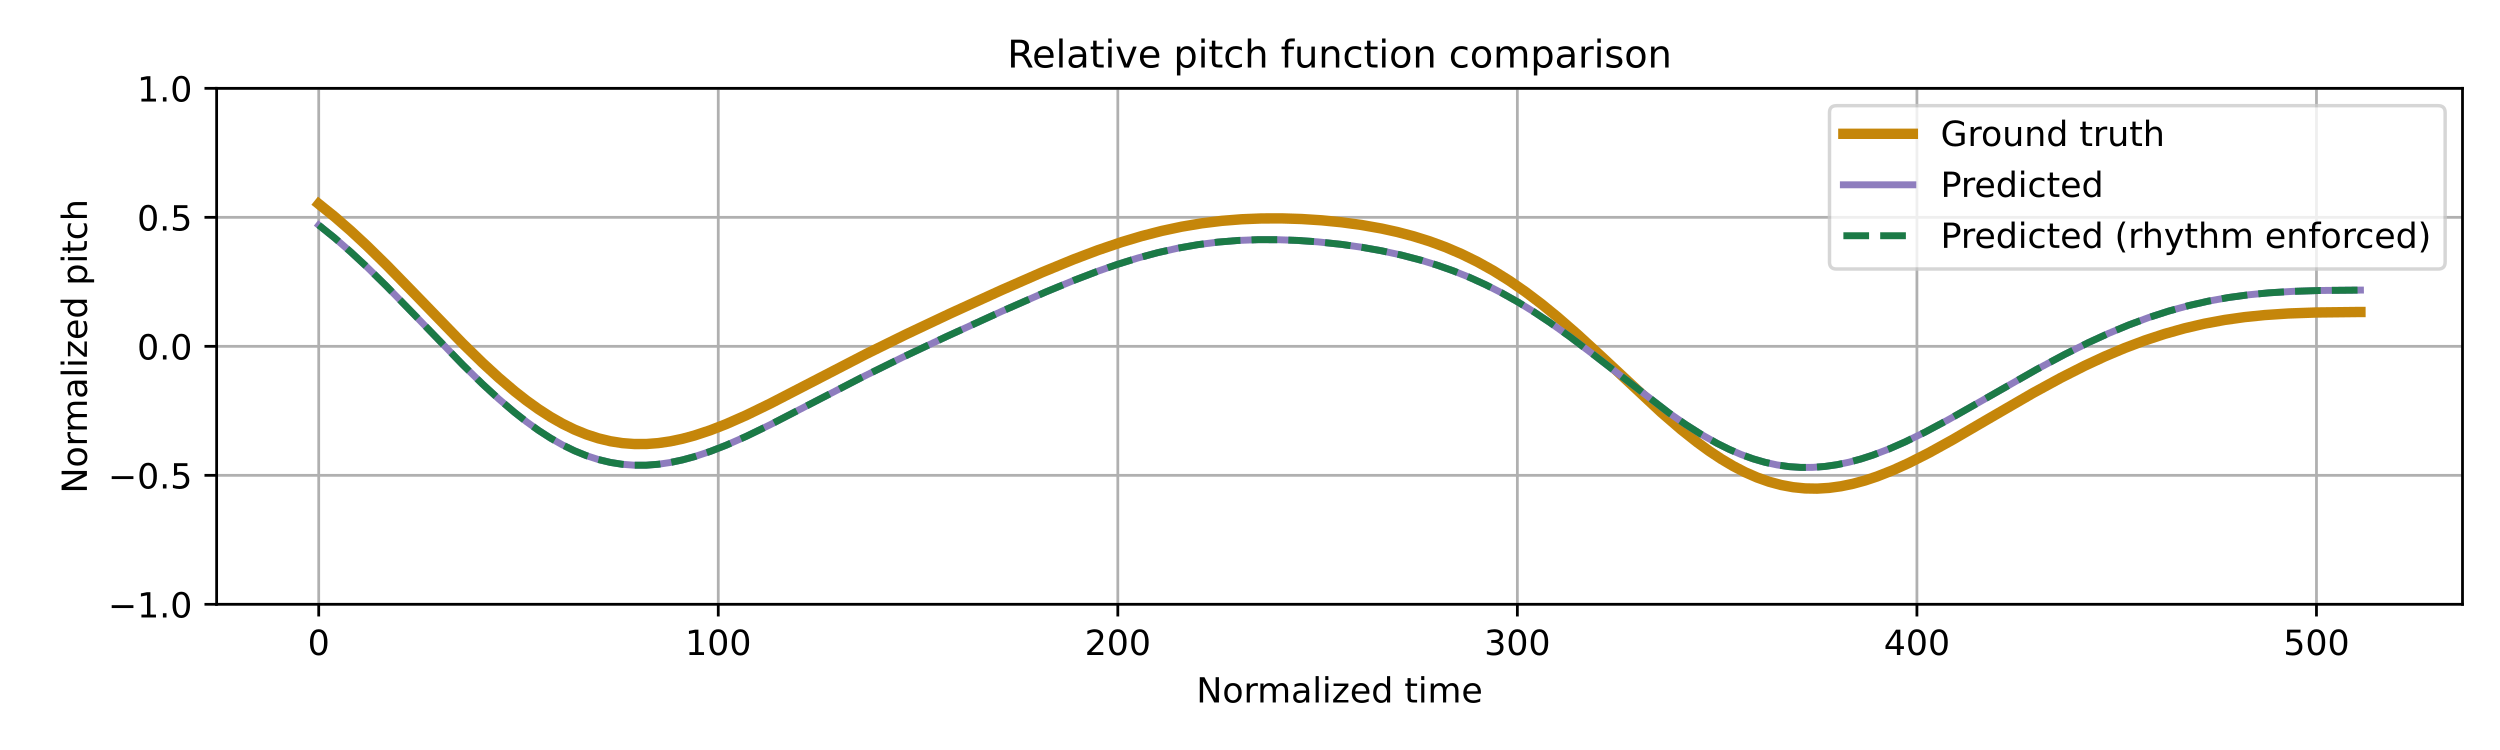
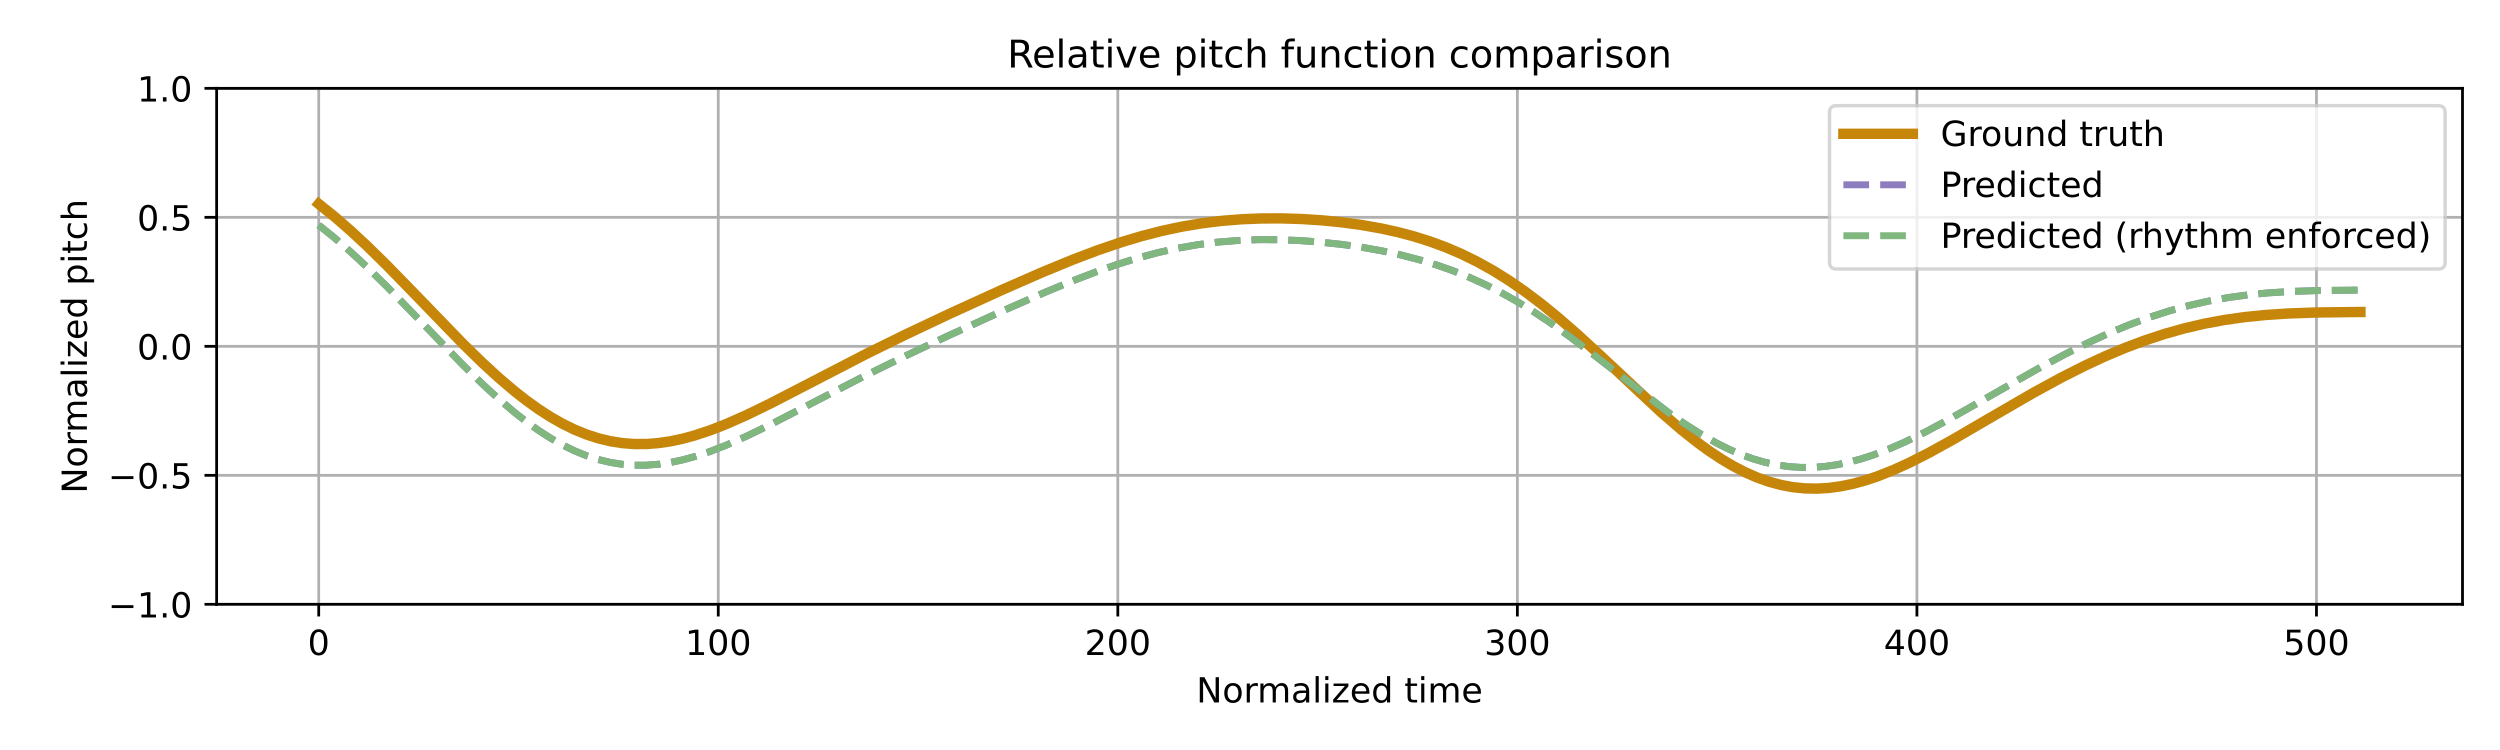
<svg xmlns="http://www.w3.org/2000/svg" xmlns:xlink="http://www.w3.org/1999/xlink" width="720pt" height="216pt" viewBox="0 0 720 216" version="1.1">
  <defs>
    <style type="text/css">*{stroke-linejoin: round; stroke-linecap: butt}</style>
  </defs>
  <g id="figure_1">
    <g id="patch_1">
      <path d="M 0 216  L 720 216  L 720 0  L 0 0  z " style="fill: #ffffff" />
    </g>
    <g id="axes_1">
      <g id="patch_2">
        <path d="M 62.39 174.04  L 709.2 174.04  L 709.2 25.44  L 62.39 25.44  z " style="fill: #ffffff" />
      </g>
      <g id="matplotlib.axis_1">
        <g id="xtick_1">
          <g id="line2d_1">
-             <path d="M 91.79 174.04  L 91.79 25.44  " clip-path="url(#p88a3a2e170)" style="fill: none; stroke: #b0b0b0; stroke-width: 0.8; stroke-linecap: square" />
+             <path d="M 91.79 174.04  L 91.79 25.44  " clip-path="url(#pcddeff5237)" style="fill: none; stroke: #b0b0b0; stroke-width: 0.8; stroke-linecap: square" />
          </g>
          <g id="line2d_2">
            <defs>
-               <path id="mb62a7b957a" d="M 0 0  L 0 3.5  " style="stroke: #000000; stroke-width: 0.8" />
-             </defs>
-             <g>
-               <use xlink:href="#mb62a7b957a" x="91.79" y="174.04" style="stroke: #000000; stroke-width: 0.8" />
+               <path id="mb5b2e3bec2" d="M 0 0  L 0 3.5  " style="stroke: #000000; stroke-width: 0.8" />
+             </defs>
+             <g>
+               <use xlink:href="#mb5b2e3bec2" x="91.79" y="174.04" style="stroke: #000000; stroke-width: 0.8" />
            </g>
          </g>
          <g id="text_1">
            <g transform="translate(88.60921 188.6384) scale(0.1 -0.1)">
              <defs>
                <path id="DejaVuSans-30" d="M 2034 4250  Q 1547 4250 1301 3770  Q 1056 3291 1056 2328  Q 1056 1369 1301 889  Q 1547 409 2034 409  Q 2525 409 2770 889  Q 3016 1369 3016 2328  Q 3016 3291 2770 3770  Q 2525 4250 2034 4250  z M 2034 4750  Q 2819 4750 3233 4129  Q 3647 3509 3647 2328  Q 3647 1150 3233 529  Q 2819 -91 2034 -91  Q 1250 -91 836 529  Q 422 1150 422 2328  Q 422 3509 836 4129  Q 1250 4750 2034 4750  z " transform="scale(0.015625)" />
              </defs>
              <use xlink:href="#DejaVuSans-30" />
            </g>
          </g>
        </g>
        <g id="xtick_2">
          <g id="line2d_3">
-             <path d="M 206.861 174.04  L 206.861 25.44  " clip-path="url(#p88a3a2e170)" style="fill: none; stroke: #b0b0b0; stroke-width: 0.8; stroke-linecap: square" />
+             <path d="M 206.861 174.04  L 206.861 25.44  " clip-path="url(#pcddeff5237)" style="fill: none; stroke: #b0b0b0; stroke-width: 0.8; stroke-linecap: square" />
          </g>
          <g id="line2d_4">
            <g>
-               <use xlink:href="#mb62a7b957a" x="206.861" y="174.04" style="stroke: #000000; stroke-width: 0.8" />
+               <use xlink:href="#mb5b2e3bec2" x="206.861" y="174.04" style="stroke: #000000; stroke-width: 0.8" />
            </g>
          </g>
          <g id="text_2">
            <g transform="translate(197.317 188.6384) scale(0.1 -0.1)">
              <defs>
                <path id="DejaVuSans-31" d="M 794 531  L 1825 531  L 1825 4091  L 703 3866  L 703 4441  L 1819 4666  L 2450 4666  L 2450 531  L 3481 531  L 3481 0  L 794 0  L 794 531  z " transform="scale(0.015625)" />
              </defs>
              <use xlink:href="#DejaVuSans-31" />
              <use xlink:href="#DejaVuSans-30" transform="translate(63.62305 0)" />
              <use xlink:href="#DejaVuSans-30" transform="translate(127.2461 0)" />
            </g>
          </g>
        </g>
        <g id="xtick_3">
          <g id="line2d_5">
-             <path d="M 321.931 174.04  L 321.931 25.44  " clip-path="url(#p88a3a2e170)" style="fill: none; stroke: #b0b0b0; stroke-width: 0.8; stroke-linecap: square" />
+             <path d="M 321.931 174.04  L 321.931 25.44  " clip-path="url(#pcddeff5237)" style="fill: none; stroke: #b0b0b0; stroke-width: 0.8; stroke-linecap: square" />
          </g>
          <g id="line2d_6">
            <g>
-               <use xlink:href="#mb62a7b957a" x="321.931" y="174.04" style="stroke: #000000; stroke-width: 0.8" />
+               <use xlink:href="#mb5b2e3bec2" x="321.931" y="174.04" style="stroke: #000000; stroke-width: 0.8" />
            </g>
          </g>
          <g id="text_3">
            <g transform="translate(312.3872 188.6384) scale(0.1 -0.1)">
              <defs>
                <path id="DejaVuSans-32" d="M 1228 531  L 3431 531  L 3431 0  L 469 0  L 469 531  Q 828 903 1448 1529  Q 2069 2156 2228 2338  Q 2531 2678 2651 2914  Q 2772 3150 2772 3378  Q 2772 3750 2511 3984  Q 2250 4219 1831 4219  Q 1534 4219 1204 4116  Q 875 4013 500 3803  L 500 4441  Q 881 4594 1212 4672  Q 1544 4750 1819 4750  Q 2544 4750 2975 4387  Q 3406 4025 3406 3419  Q 3406 3131 3298 2873  Q 3191 2616 2906 2266  Q 2828 2175 2409 1742  Q 1991 1309 1228 531  z " transform="scale(0.015625)" />
              </defs>
              <use xlink:href="#DejaVuSans-32" />
              <use xlink:href="#DejaVuSans-30" transform="translate(63.62305 0)" />
              <use xlink:href="#DejaVuSans-30" transform="translate(127.2461 0)" />
            </g>
          </g>
        </g>
        <g id="xtick_4">
          <g id="line2d_7">
-             <path d="M 437.001 174.04  L 437.001 25.44  " clip-path="url(#p88a3a2e170)" style="fill: none; stroke: #b0b0b0; stroke-width: 0.8; stroke-linecap: square" />
+             <path d="M 437.001 174.04  L 437.001 25.44  " clip-path="url(#pcddeff5237)" style="fill: none; stroke: #b0b0b0; stroke-width: 0.8; stroke-linecap: square" />
          </g>
          <g id="line2d_8">
            <g>
-               <use xlink:href="#mb62a7b957a" x="437.001" y="174.04" style="stroke: #000000; stroke-width: 0.8" />
+               <use xlink:href="#mb5b2e3bec2" x="437.001" y="174.04" style="stroke: #000000; stroke-width: 0.8" />
            </g>
          </g>
          <g id="text_4">
            <g transform="translate(427.4575 188.6384) scale(0.1 -0.1)">
              <defs>
                <path id="DejaVuSans-33" d="M 2597 2516  Q 3050 2419 3304 2112  Q 3559 1806 3559 1356  Q 3559 666 3084 287  Q 2609 -91 1734 -91  Q 1441 -91 1130 -33  Q 819 25 488 141  L 488 750  Q 750 597 1062 519  Q 1375 441 1716 441  Q 2309 441 2620 675  Q 2931 909 2931 1356  Q 2931 1769 2642 2001  Q 2353 2234 1838 2234  L 1294 2234  L 1294 2753  L 1863 2753  Q 2328 2753 2575 2939  Q 2822 3125 2822 3475  Q 2822 3834 2567 4026  Q 2313 4219 1838 4219  Q 1578 4219 1281 4162  Q 984 4106 628 3988  L 628 4550  Q 988 4650 1302 4700  Q 1616 4750 1894 4750  Q 2613 4750 3031 4423  Q 3450 4097 3450 3541  Q 3450 3153 3228 2886  Q 3006 2619 2597 2516  z " transform="scale(0.015625)" />
              </defs>
              <use xlink:href="#DejaVuSans-33" />
              <use xlink:href="#DejaVuSans-30" transform="translate(63.62305 0)" />
              <use xlink:href="#DejaVuSans-30" transform="translate(127.2461 0)" />
            </g>
          </g>
        </g>
        <g id="xtick_5">
          <g id="line2d_9">
-             <path d="M 552.072 174.04  L 552.072 25.44  " clip-path="url(#p88a3a2e170)" style="fill: none; stroke: #b0b0b0; stroke-width: 0.8; stroke-linecap: square" />
+             <path d="M 552.072 174.04  L 552.072 25.44  " clip-path="url(#pcddeff5237)" style="fill: none; stroke: #b0b0b0; stroke-width: 0.8; stroke-linecap: square" />
          </g>
          <g id="line2d_10">
            <g>
-               <use xlink:href="#mb62a7b957a" x="552.072" y="174.04" style="stroke: #000000; stroke-width: 0.8" />
+               <use xlink:href="#mb5b2e3bec2" x="552.072" y="174.04" style="stroke: #000000; stroke-width: 0.8" />
            </g>
          </g>
          <g id="text_5">
            <g transform="translate(542.5278 188.6384) scale(0.1 -0.1)">
              <defs>
                <path id="DejaVuSans-34" d="M 2419 4116  L 825 1625  L 2419 1625  L 2419 4116  z M 2253 4666  L 3047 4666  L 3047 1625  L 3713 1625  L 3713 1100  L 3047 1100  L 3047 0  L 2419 0  L 2419 1100  L 313 1100  L 313 1709  L 2253 4666  z " transform="scale(0.015625)" />
              </defs>
              <use xlink:href="#DejaVuSans-34" />
              <use xlink:href="#DejaVuSans-30" transform="translate(63.62305 0)" />
              <use xlink:href="#DejaVuSans-30" transform="translate(127.2461 0)" />
            </g>
          </g>
        </g>
        <g id="xtick_6">
          <g id="line2d_11">
-             <path d="M 667.142 174.04  L 667.142 25.44  " clip-path="url(#p88a3a2e170)" style="fill: none; stroke: #b0b0b0; stroke-width: 0.8; stroke-linecap: square" />
+             <path d="M 667.142 174.04  L 667.142 25.44  " clip-path="url(#pcddeff5237)" style="fill: none; stroke: #b0b0b0; stroke-width: 0.8; stroke-linecap: square" />
          </g>
          <g id="line2d_12">
            <g>
-               <use xlink:href="#mb62a7b957a" x="667.142" y="174.04" style="stroke: #000000; stroke-width: 0.8" />
+               <use xlink:href="#mb5b2e3bec2" x="667.142" y="174.04" style="stroke: #000000; stroke-width: 0.8" />
            </g>
          </g>
          <g id="text_6">
            <g transform="translate(657.5981 188.6384) scale(0.1 -0.1)">
              <defs>
                <path id="DejaVuSans-35" d="M 691 4666  L 3169 4666  L 3169 4134  L 1269 4134  L 1269 2991  Q 1406 3038 1543 3061  Q 1681 3084 1819 3084  Q 2600 3084 3056 2656  Q 3513 2228 3513 1497  Q 3513 744 3044 326  Q 2575 -91 1722 -91  Q 1428 -91 1123 -41  Q 819 9 494 109  L 494 744  Q 775 591 1075 516  Q 1375 441 1709 441  Q 2250 441 2565 725  Q 2881 1009 2881 1497  Q 2881 1984 2565 2268  Q 2250 2553 1709 2553  Q 1456 2553 1204 2497  Q 953 2441 691 2322  L 691 4666  z " transform="scale(0.015625)" />
              </defs>
              <use xlink:href="#DejaVuSans-35" />
              <use xlink:href="#DejaVuSans-30" transform="translate(63.62305 0)" />
              <use xlink:href="#DejaVuSans-30" transform="translate(127.2461 0)" />
            </g>
          </g>
        </g>
        <g id="text_7">
          <g transform="translate(344.5544 202.3166) scale(0.1 -0.1)">
            <defs>
              <path id="DejaVuSans-4e" d="M 628 4666  L 1478 4666  L 3547 763  L 3547 4666  L 4159 4666  L 4159 0  L 3309 0  L 1241 3903  L 1241 0  L 628 0  L 628 4666  z " transform="scale(0.015625)" />
              <path id="DejaVuSans-6f" d="M 1959 3097  Q 1497 3097 1228 2736  Q 959 2375 959 1747  Q 959 1119 1226 758  Q 1494 397 1959 397  Q 2419 397 2687 759  Q 2956 1122 2956 1747  Q 2956 2369 2687 2733  Q 2419 3097 1959 3097  z M 1959 3584  Q 2709 3584 3137 3096  Q 3566 2609 3566 1747  Q 3566 888 3137 398  Q 2709 -91 1959 -91  Q 1206 -91 779 398  Q 353 888 353 1747  Q 353 2609 779 3096  Q 1206 3584 1959 3584  z " transform="scale(0.015625)" />
              <path id="DejaVuSans-72" d="M 2631 2963  Q 2534 3019 2420 3045  Q 2306 3072 2169 3072  Q 1681 3072 1420 2755  Q 1159 2438 1159 1844  L 1159 0  L 581 0  L 581 3500  L 1159 3500  L 1159 2956  Q 1341 3275 1631 3429  Q 1922 3584 2338 3584  Q 2397 3584 2469 3576  Q 2541 3569 2628 3553  L 2631 2963  z " transform="scale(0.015625)" />
              <path id="DejaVuSans-6d" d="M 3328 2828  Q 3544 3216 3844 3400  Q 4144 3584 4550 3584  Q 5097 3584 5394 3201  Q 5691 2819 5691 2113  L 5691 0  L 5113 0  L 5113 2094  Q 5113 2597 4934 2840  Q 4756 3084 4391 3084  Q 3944 3084 3684 2787  Q 3425 2491 3425 1978  L 3425 0  L 2847 0  L 2847 2094  Q 2847 2600 2669 2842  Q 2491 3084 2119 3084  Q 1678 3084 1418 2786  Q 1159 2488 1159 1978  L 1159 0  L 581 0  L 581 3500  L 1159 3500  L 1159 2956  Q 1356 3278 1631 3431  Q 1906 3584 2284 3584  Q 2666 3584 2933 3390  Q 3200 3197 3328 2828  z " transform="scale(0.015625)" />
              <path id="DejaVuSans-61" d="M 2194 1759  Q 1497 1759 1228 1600  Q 959 1441 959 1056  Q 959 750 1161 570  Q 1363 391 1709 391  Q 2188 391 2477 730  Q 2766 1069 2766 1631  L 2766 1759  L 2194 1759  z M 3341 1997  L 3341 0  L 2766 0  L 2766 531  Q 2569 213 2275 61  Q 1981 -91 1556 -91  Q 1019 -91 701 211  Q 384 513 384 1019  Q 384 1609 779 1909  Q 1175 2209 1959 2209  L 2766 2209  L 2766 2266  Q 2766 2663 2505 2880  Q 2244 3097 1772 3097  Q 1472 3097 1187 3025  Q 903 2953 641 2809  L 641 3341  Q 956 3463 1253 3523  Q 1550 3584 1831 3584  Q 2591 3584 2966 3190  Q 3341 2797 3341 1997  z " transform="scale(0.015625)" />
              <path id="DejaVuSans-6c" d="M 603 4863  L 1178 4863  L 1178 0  L 603 0  L 603 4863  z " transform="scale(0.015625)" />
              <path id="DejaVuSans-69" d="M 603 3500  L 1178 3500  L 1178 0  L 603 0  L 603 3500  z M 603 4863  L 1178 4863  L 1178 4134  L 603 4134  L 603 4863  z " transform="scale(0.015625)" />
              <path id="DejaVuSans-7a" d="M 353 3500  L 3084 3500  L 3084 2975  L 922 459  L 3084 459  L 3084 0  L 275 0  L 275 525  L 2438 3041  L 353 3041  L 353 3500  z " transform="scale(0.015625)" />
              <path id="DejaVuSans-65" d="M 3597 1894  L 3597 1613  L 953 1613  Q 991 1019 1311 708  Q 1631 397 2203 397  Q 2534 397 2845 478  Q 3156 559 3463 722  L 3463 178  Q 3153 47 2828 -22  Q 2503 -91 2169 -91  Q 1331 -91 842 396  Q 353 884 353 1716  Q 353 2575 817 3079  Q 1281 3584 2069 3584  Q 2775 3584 3186 3129  Q 3597 2675 3597 1894  z M 3022 2063  Q 3016 2534 2758 2815  Q 2500 3097 2075 3097  Q 1594 3097 1305 2825  Q 1016 2553 972 2059  L 3022 2063  z " transform="scale(0.015625)" />
              <path id="DejaVuSans-64" d="M 2906 2969  L 2906 4863  L 3481 4863  L 3481 0  L 2906 0  L 2906 525  Q 2725 213 2448 61  Q 2172 -91 1784 -91  Q 1150 -91 751 415  Q 353 922 353 1747  Q 353 2572 751 3078  Q 1150 3584 1784 3584  Q 2172 3584 2448 3432  Q 2725 3281 2906 2969  z M 947 1747  Q 947 1113 1208 752  Q 1469 391 1925 391  Q 2381 391 2643 752  Q 2906 1113 2906 1747  Q 2906 2381 2643 2742  Q 2381 3103 1925 3103  Q 1469 3103 1208 2742  Q 947 2381 947 1747  z " transform="scale(0.015625)" />
              <path id="DejaVuSans-20" transform="scale(0.015625)" />
              <path id="DejaVuSans-74" d="M 1172 4494  L 1172 3500  L 2356 3500  L 2356 3053  L 1172 3053  L 1172 1153  Q 1172 725 1289 603  Q 1406 481 1766 481  L 2356 481  L 2356 0  L 1766 0  Q 1100 0 847 248  Q 594 497 594 1153  L 594 3053  L 172 3053  L 172 3500  L 594 3500  L 594 4494  L 1172 4494  z " transform="scale(0.015625)" />
            </defs>
            <use xlink:href="#DejaVuSans-4e" />
            <use xlink:href="#DejaVuSans-6f" transform="translate(74.80469 0)" />
            <use xlink:href="#DejaVuSans-72" transform="translate(135.9863 0)" />
            <use xlink:href="#DejaVuSans-6d" transform="translate(175.3496 0)" />
            <use xlink:href="#DejaVuSans-61" transform="translate(272.7617 0)" />
            <use xlink:href="#DejaVuSans-6c" transform="translate(334.041 0)" />
            <use xlink:href="#DejaVuSans-69" transform="translate(361.8242 0)" />
            <use xlink:href="#DejaVuSans-7a" transform="translate(389.6074 0)" />
            <use xlink:href="#DejaVuSans-65" transform="translate(442.0977 0)" />
            <use xlink:href="#DejaVuSans-64" transform="translate(503.6211 0)" />
            <use xlink:href="#DejaVuSans-20" transform="translate(567.0977 0)" />
            <use xlink:href="#DejaVuSans-74" transform="translate(598.8848 0)" />
            <use xlink:href="#DejaVuSans-69" transform="translate(638.0938 0)" />
            <use xlink:href="#DejaVuSans-6d" transform="translate(665.877 0)" />
            <use xlink:href="#DejaVuSans-65" transform="translate(763.2891 0)" />
          </g>
        </g>
      </g>
      <g id="matplotlib.axis_2">
        <g id="ytick_1">
          <g id="line2d_13">
-             <path d="M 62.39 174.04  L 709.2 174.04  " clip-path="url(#p88a3a2e170)" style="fill: none; stroke: #b0b0b0; stroke-width: 0.8; stroke-linecap: square" />
+             <path d="M 62.39 174.04  L 709.2 174.04  " clip-path="url(#pcddeff5237)" style="fill: none; stroke: #b0b0b0; stroke-width: 0.8; stroke-linecap: square" />
          </g>
          <g id="line2d_14">
            <defs>
-               <path id="m9be3963d00" d="M 0 0  L -3.5 0  " style="stroke: #000000; stroke-width: 0.8" />
-             </defs>
-             <g>
-               <use xlink:href="#m9be3963d00" x="62.39" y="174.04" style="stroke: #000000; stroke-width: 0.8" />
+               <path id="mb804b2ef53" d="M 0 0  L -3.5 0  " style="stroke: #000000; stroke-width: 0.8" />
+             </defs>
+             <g>
+               <use xlink:href="#mb804b2ef53" x="62.39" y="174.04" style="stroke: #000000; stroke-width: 0.8" />
            </g>
          </g>
          <g id="text_8">
            <g transform="translate(31.10719 177.8392) scale(0.1 -0.1)">
              <defs>
                <path id="DejaVuSans-2212" d="M 678 2272  L 4684 2272  L 4684 1741  L 678 1741  L 678 2272  z " transform="scale(0.015625)" />
                <path id="DejaVuSans-2e" d="M 684 794  L 1344 794  L 1344 0  L 684 0  L 684 794  z " transform="scale(0.015625)" />
              </defs>
              <use xlink:href="#DejaVuSans-2212" />
              <use xlink:href="#DejaVuSans-31" transform="translate(83.78906 0)" />
              <use xlink:href="#DejaVuSans-2e" transform="translate(147.4121 0)" />
              <use xlink:href="#DejaVuSans-30" transform="translate(179.1992 0)" />
            </g>
          </g>
        </g>
        <g id="ytick_2">
          <g id="line2d_15">
-             <path d="M 62.39 136.89  L 709.2 136.89  " clip-path="url(#p88a3a2e170)" style="fill: none; stroke: #b0b0b0; stroke-width: 0.8; stroke-linecap: square" />
+             <path d="M 62.39 136.89  L 709.2 136.89  " clip-path="url(#pcddeff5237)" style="fill: none; stroke: #b0b0b0; stroke-width: 0.8; stroke-linecap: square" />
          </g>
          <g id="line2d_16">
            <g>
-               <use xlink:href="#m9be3963d00" x="62.39" y="136.89" style="stroke: #000000; stroke-width: 0.8" />
+               <use xlink:href="#mb804b2ef53" x="62.39" y="136.89" style="stroke: #000000; stroke-width: 0.8" />
            </g>
          </g>
          <g id="text_9">
            <g transform="translate(31.10719 140.6892) scale(0.1 -0.1)">
              <use xlink:href="#DejaVuSans-2212" />
              <use xlink:href="#DejaVuSans-30" transform="translate(83.78906 0)" />
              <use xlink:href="#DejaVuSans-2e" transform="translate(147.4121 0)" />
              <use xlink:href="#DejaVuSans-35" transform="translate(179.1992 0)" />
            </g>
          </g>
        </g>
        <g id="ytick_3">
          <g id="line2d_17">
-             <path d="M 62.39 99.74  L 709.2 99.74  " clip-path="url(#p88a3a2e170)" style="fill: none; stroke: #b0b0b0; stroke-width: 0.8; stroke-linecap: square" />
+             <path d="M 62.39 99.74  L 709.2 99.74  " clip-path="url(#pcddeff5237)" style="fill: none; stroke: #b0b0b0; stroke-width: 0.8; stroke-linecap: square" />
          </g>
          <g id="line2d_18">
            <g>
-               <use xlink:href="#m9be3963d00" x="62.39" y="99.74" style="stroke: #000000; stroke-width: 0.8" />
+               <use xlink:href="#mb804b2ef53" x="62.39" y="99.74" style="stroke: #000000; stroke-width: 0.8" />
            </g>
          </g>
          <g id="text_10">
            <g transform="translate(39.48687 103.5392) scale(0.1 -0.1)">
              <use xlink:href="#DejaVuSans-30" />
              <use xlink:href="#DejaVuSans-2e" transform="translate(63.62305 0)" />
              <use xlink:href="#DejaVuSans-30" transform="translate(95.41016 0)" />
            </g>
          </g>
        </g>
        <g id="ytick_4">
          <g id="line2d_19">
-             <path d="M 62.39 62.59  L 709.2 62.59  " clip-path="url(#p88a3a2e170)" style="fill: none; stroke: #b0b0b0; stroke-width: 0.8; stroke-linecap: square" />
+             <path d="M 62.39 62.59  L 709.2 62.59  " clip-path="url(#pcddeff5237)" style="fill: none; stroke: #b0b0b0; stroke-width: 0.8; stroke-linecap: square" />
          </g>
          <g id="line2d_20">
            <g>
-               <use xlink:href="#m9be3963d00" x="62.39" y="62.59" style="stroke: #000000; stroke-width: 0.8" />
+               <use xlink:href="#mb804b2ef53" x="62.39" y="62.59" style="stroke: #000000; stroke-width: 0.8" />
            </g>
          </g>
          <g id="text_11">
            <g transform="translate(39.48687 66.38922) scale(0.1 -0.1)">
              <use xlink:href="#DejaVuSans-30" />
              <use xlink:href="#DejaVuSans-2e" transform="translate(63.62305 0)" />
              <use xlink:href="#DejaVuSans-35" transform="translate(95.41016 0)" />
            </g>
          </g>
        </g>
        <g id="ytick_5">
          <g id="line2d_21">
-             <path d="M 62.39 25.44  L 709.2 25.44  " clip-path="url(#p88a3a2e170)" style="fill: none; stroke: #b0b0b0; stroke-width: 0.8; stroke-linecap: square" />
+             <path d="M 62.39 25.44  L 709.2 25.44  " clip-path="url(#pcddeff5237)" style="fill: none; stroke: #b0b0b0; stroke-width: 0.8; stroke-linecap: square" />
          </g>
          <g id="line2d_22">
            <g>
-               <use xlink:href="#m9be3963d00" x="62.39" y="25.44" style="stroke: #000000; stroke-width: 0.8" />
+               <use xlink:href="#mb804b2ef53" x="62.39" y="25.44" style="stroke: #000000; stroke-width: 0.8" />
            </g>
          </g>
          <g id="text_12">
            <g transform="translate(39.48687 29.23922) scale(0.1 -0.1)">
              <use xlink:href="#DejaVuSans-31" />
              <use xlink:href="#DejaVuSans-2e" transform="translate(63.62305 0)" />
              <use xlink:href="#DejaVuSans-30" transform="translate(95.41016 0)" />
            </g>
          </g>
        </g>
        <g id="text_13">
          <g transform="translate(25.0275 142.1259) rotate(-90) scale(0.1 -0.1)">
            <defs>
              <path id="DejaVuSans-70" d="M 1159 525  L 1159 -1331  L 581 -1331  L 581 3500  L 1159 3500  L 1159 2969  Q 1341 3281 1617 3432  Q 1894 3584 2278 3584  Q 2916 3584 3314 3078  Q 3713 2572 3713 1747  Q 3713 922 3314 415  Q 2916 -91 2278 -91  Q 1894 -91 1617 61  Q 1341 213 1159 525  z M 3116 1747  Q 3116 2381 2855 2742  Q 2594 3103 2138 3103  Q 1681 3103 1420 2742  Q 1159 2381 1159 1747  Q 1159 1113 1420 752  Q 1681 391 2138 391  Q 2594 391 2855 752  Q 3116 1113 3116 1747  z " transform="scale(0.015625)" />
              <path id="DejaVuSans-63" d="M 3122 3366  L 3122 2828  Q 2878 2963 2633 3030  Q 2388 3097 2138 3097  Q 1578 3097 1268 2742  Q 959 2388 959 1747  Q 959 1106 1268 751  Q 1578 397 2138 397  Q 2388 397 2633 464  Q 2878 531 3122 666  L 3122 134  Q 2881 22 2623 -34  Q 2366 -91 2075 -91  Q 1284 -91 818 406  Q 353 903 353 1747  Q 353 2603 823 3093  Q 1294 3584 2113 3584  Q 2378 3584 2631 3529  Q 2884 3475 3122 3366  z " transform="scale(0.015625)" />
              <path id="DejaVuSans-68" d="M 3513 2113  L 3513 0  L 2938 0  L 2938 2094  Q 2938 2591 2744 2837  Q 2550 3084 2163 3084  Q 1697 3084 1428 2787  Q 1159 2491 1159 1978  L 1159 0  L 581 0  L 581 4863  L 1159 4863  L 1159 2956  Q 1366 3272 1645 3428  Q 1925 3584 2291 3584  Q 2894 3584 3203 3211  Q 3513 2838 3513 2113  z " transform="scale(0.015625)" />
            </defs>
            <use xlink:href="#DejaVuSans-4e" />
            <use xlink:href="#DejaVuSans-6f" transform="translate(74.80469 0)" />
            <use xlink:href="#DejaVuSans-72" transform="translate(135.9863 0)" />
            <use xlink:href="#DejaVuSans-6d" transform="translate(175.3496 0)" />
            <use xlink:href="#DejaVuSans-61" transform="translate(272.7617 0)" />
            <use xlink:href="#DejaVuSans-6c" transform="translate(334.041 0)" />
            <use xlink:href="#DejaVuSans-69" transform="translate(361.8242 0)" />
            <use xlink:href="#DejaVuSans-7a" transform="translate(389.6074 0)" />
            <use xlink:href="#DejaVuSans-65" transform="translate(442.0977 0)" />
            <use xlink:href="#DejaVuSans-64" transform="translate(503.6211 0)" />
            <use xlink:href="#DejaVuSans-20" transform="translate(567.0977 0)" />
            <use xlink:href="#DejaVuSans-70" transform="translate(598.8848 0)" />
            <use xlink:href="#DejaVuSans-69" transform="translate(662.3613 0)" />
            <use xlink:href="#DejaVuSans-74" transform="translate(690.1445 0)" />
            <use xlink:href="#DejaVuSans-63" transform="translate(729.3535 0)" />
            <use xlink:href="#DejaVuSans-68" transform="translate(784.334 0)" />
          </g>
        </g>
      </g>
      <g id="line2d_23">
-         <path d="M 91.79 58.743  L 96.393 62.446  L 100.996 66.453  L 105.599 70.724  L 111.352 76.363  L 119.407 84.627  L 133.216 98.892  L 138.969 104.513  L 143.572 108.739  L 148.175 112.657  L 151.627 115.358  L 155.079 117.832  L 158.531 120.059  L 161.983 122.025  L 165.435 123.716  L 168.888 125.124  L 172.34 126.244  L 175.792 127.075  L 179.244 127.619  L 182.696 127.882  L 186.148 127.876  L 189.6 127.611  L 193.052 127.105  L 196.504 126.375  L 199.957 125.443  L 204.559 123.92  L 209.162 122.127  L 214.916 119.587  L 221.82 116.233  L 232.176 110.883  L 249.437 101.957  L 260.944 96.292  L 273.601 90.317  L 288.561 83.494  L 300.068 78.454  L 309.273 74.669  L 316.177 72.058  L 323.082 69.707  L 328.835 67.986  L 334.589 66.505  L 340.342 65.28  L 346.096 64.315  L 351.849 63.608  L 357.603 63.146  L 363.356 62.914  L 369.11 62.895  L 374.863 63.075  L 380.617 63.447  L 386.37 64.016  L 392.124 64.797  L 397.877 65.816  L 402.48 66.83  L 407.083 68.044  L 411.686 69.485  L 416.289 71.177  L 420.891 73.144  L 425.494 75.405  L 430.097 77.971  L 434.7 80.85  L 439.303 84.037  L 443.905 87.516  L 448.508 91.264  L 454.262 96.269  L 461.166 102.617  L 478.427 118.746  L 484.18 123.71  L 488.783 127.366  L 492.235 129.881  L 495.687 132.174  L 499.139 134.223  L 502.591 136.009  L 506.043 137.52  L 509.496 138.744  L 512.948 139.677  L 516.4 140.315  L 519.852 140.663  L 523.304 140.727  L 526.756 140.516  L 530.208 140.044  L 533.66 139.328  L 537.112 138.386  L 540.565 137.238  L 545.167 135.424  L 549.77 133.335  L 555.524 130.42  L 562.428 126.606  L 572.784 120.565  L 585.442 113.225  L 593.497 108.832  L 600.401 105.341  L 606.155 102.668  L 611.908 100.236  L 617.662 98.063  L 623.415 96.165  L 629.169 94.547  L 634.922 93.21  L 640.676 92.144  L 646.429 91.33  L 652.183 90.74  L 659.087 90.28  L 667.142 89.996  L 678.649 89.863  L 679.8 89.859  L 679.8 89.859  " clip-path="url(#p88a3a2e170)" style="fill: none; stroke: #c5860a; stroke-width: 3; stroke-linecap: square" />
+         <path d="M 91.79 58.743  L 96.393 62.446  L 100.996 66.453  L 105.599 70.724  L 111.352 76.363  L 119.407 84.627  L 133.216 98.892  L 138.969 104.513  L 143.572 108.739  L 148.175 112.657  L 151.627 115.358  L 155.079 117.832  L 158.531 120.059  L 161.983 122.025  L 165.435 123.716  L 168.888 125.124  L 172.34 126.244  L 175.792 127.075  L 179.244 127.619  L 182.696 127.882  L 186.148 127.876  L 189.6 127.611  L 193.052 127.105  L 196.504 126.375  L 199.957 125.443  L 204.559 123.92  L 209.162 122.127  L 214.916 119.587  L 221.82 116.233  L 232.176 110.883  L 249.437 101.957  L 260.944 96.292  L 273.601 90.317  L 288.561 83.494  L 300.068 78.454  L 309.273 74.669  L 316.177 72.058  L 323.082 69.707  L 328.835 67.986  L 334.589 66.505  L 340.342 65.28  L 346.096 64.315  L 351.849 63.608  L 357.603 63.146  L 363.356 62.914  L 369.11 62.895  L 374.863 63.075  L 380.617 63.447  L 386.37 64.016  L 392.124 64.797  L 397.877 65.816  L 402.48 66.83  L 407.083 68.044  L 411.686 69.485  L 416.289 71.177  L 420.891 73.144  L 425.494 75.405  L 430.097 77.971  L 434.7 80.85  L 439.303 84.037  L 443.905 87.516  L 448.508 91.264  L 454.262 96.269  L 461.166 102.617  L 478.427 118.746  L 484.18 123.71  L 488.783 127.366  L 492.235 129.881  L 495.687 132.174  L 499.139 134.223  L 502.591 136.009  L 506.043 137.52  L 509.496 138.744  L 512.948 139.677  L 516.4 140.315  L 519.852 140.663  L 523.304 140.727  L 526.756 140.516  L 530.208 140.044  L 533.66 139.328  L 537.112 138.386  L 540.565 137.238  L 545.167 135.424  L 549.77 133.335  L 555.524 130.42  L 562.428 126.606  L 572.784 120.565  L 585.442 113.225  L 593.497 108.832  L 600.401 105.341  L 606.155 102.668  L 611.908 100.236  L 617.662 98.063  L 623.415 96.165  L 629.169 94.547  L 634.922 93.21  L 640.676 92.144  L 646.429 91.33  L 652.183 90.74  L 659.087 90.28  L 667.142 89.996  L 678.649 89.863  L 679.8 89.859  L 679.8 89.859  " clip-path="url(#pcddeff5237)" style="fill: none; stroke: #c5860a; stroke-width: 3; stroke-linecap: square" />
      </g>
      <g id="line2d_24">
-         <path d="M 91.79 64.839  L 96.393 68.543  L 100.996 72.549  L 105.599 76.82  L 111.352 82.46  L 119.407 90.724  L 133.216 104.993  L 138.969 110.615  L 143.572 114.842  L 148.175 118.76  L 151.627 121.462  L 155.079 123.936  L 158.531 126.164  L 161.983 128.129  L 165.435 129.82  L 168.888 131.228  L 172.34 132.347  L 175.792 133.177  L 179.244 133.719  L 182.696 133.981  L 186.148 133.973  L 189.6 133.706  L 193.052 133.198  L 196.504 132.466  L 199.957 131.531  L 204.559 130.006  L 209.162 128.211  L 214.916 125.669  L 221.82 122.314  L 232.176 116.968  L 248.286 108.642  L 259.793 102.97  L 272.451 96.992  L 288.561 89.634  L 301.218 84.077  L 309.273 80.749  L 316.177 78.107  L 321.931 76.101  L 327.685 74.311  L 333.438 72.764  L 339.192 71.48  L 344.945 70.468  L 350.699 69.73  L 356.452 69.256  L 362.206 69.03  L 367.959 69.033  L 373.713 69.246  L 379.466 69.652  L 386.37 70.384  L 392.124 71.201  L 397.877 72.222  L 403.631 73.47  L 409.384 74.978  L 413.987 76.396  L 418.59 78.023  L 423.193 79.876  L 427.796 81.967  L 432.398 84.305  L 437.001 86.89  L 441.604 89.717  L 446.207 92.769  L 451.96 96.863  L 458.865 102.089  L 480.728 118.97  L 485.331 122.162  L 489.934 125.088  L 494.536 127.692  L 497.989 129.406  L 501.441 130.895  L 504.893 132.146  L 508.345 133.149  L 511.797 133.897  L 515.249 134.387  L 518.701 134.619  L 522.153 134.599  L 525.605 134.334  L 529.057 133.834  L 532.51 133.111  L 535.962 132.182  L 539.414 131.063  L 544.017 129.308  L 548.619 127.293  L 554.373 124.479  L 561.277 120.787  L 570.483 115.563  L 586.593 106.372  L 594.648 102.058  L 601.552 98.625  L 607.305 95.993  L 613.059 93.597  L 618.812 91.46  L 624.566 89.596  L 630.319 88.014  L 636.073 86.713  L 641.826 85.683  L 647.58 84.904  L 653.333 84.346  L 660.238 83.917  L 668.293 83.66  L 679.8 83.545  L 679.8 83.545  " clip-path="url(#p88a3a2e170)" style="fill: none; stroke: #8e7dbe; stroke-width: 2; stroke-linecap: square" />
+         <path d="M 91.79 64.839  L 96.393 68.543  L 100.996 72.549  L 105.599 76.82  L 111.352 82.46  L 119.407 90.724  L 133.216 104.993  L 138.969 110.615  L 143.572 114.842  L 148.175 118.76  L 151.627 121.462  L 155.079 123.936  L 158.531 126.164  L 161.983 128.129  L 165.435 129.82  L 168.888 131.228  L 172.34 132.347  L 175.792 133.177  L 179.244 133.719  L 182.696 133.981  L 186.148 133.973  L 189.6 133.706  L 193.052 133.198  L 196.504 132.466  L 199.957 131.531  L 204.559 130.006  L 209.162 128.211  L 214.916 125.669  L 221.82 122.314  L 232.176 116.968  L 248.286 108.642  L 259.793 102.97  L 272.451 96.992  L 288.561 89.634  L 301.218 84.077  L 309.273 80.749  L 316.177 78.107  L 321.931 76.101  L 327.685 74.311  L 333.438 72.764  L 339.192 71.48  L 344.945 70.468  L 350.699 69.73  L 356.452 69.256  L 362.206 69.03  L 367.959 69.033  L 373.713 69.246  L 379.466 69.652  L 386.37 70.384  L 392.124 71.201  L 397.877 72.222  L 403.631 73.47  L 409.384 74.978  L 413.987 76.396  L 418.59 78.023  L 423.193 79.876  L 427.796 81.967  L 432.398 84.305  L 437.001 86.89  L 441.604 89.717  L 446.207 92.769  L 451.96 96.863  L 458.865 102.089  L 480.728 118.97  L 485.331 122.162  L 489.934 125.088  L 494.536 127.692  L 497.989 129.406  L 501.441 130.895  L 504.893 132.146  L 508.345 133.149  L 511.797 133.897  L 515.249 134.387  L 518.701 134.619  L 522.153 134.599  L 525.605 134.334  L 529.057 133.834  L 532.51 133.111  L 535.962 132.182  L 539.414 131.063  L 544.017 129.308  L 548.619 127.293  L 554.373 124.479  L 561.277 120.787  L 570.483 115.563  L 586.593 106.372  L 594.648 102.058  L 601.552 98.625  L 607.305 95.993  L 613.059 93.597  L 618.812 91.46  L 624.566 89.596  L 630.319 88.014  L 636.073 86.713  L 641.826 85.683  L 647.58 84.904  L 653.333 84.346  L 660.238 83.917  L 668.293 83.66  L 679.8 83.545  L 679.8 83.545  " clip-path="url(#pcddeff5237)" style="fill: none; stroke-dasharray: 7.4,3.2; stroke-dashoffset: 0; stroke: #8e7dbe; stroke-width: 2" />
      </g>
      <g id="line2d_25">
-         <path d="M 91.79 64.839  L 96.393 68.543  L 100.996 72.549  L 105.599 76.82  L 111.352 82.46  L 119.407 90.724  L 133.216 104.993  L 138.969 110.615  L 143.572 114.842  L 148.175 118.76  L 151.627 121.462  L 155.079 123.936  L 158.531 126.164  L 161.983 128.129  L 165.435 129.82  L 168.888 131.228  L 172.34 132.347  L 175.792 133.177  L 179.244 133.719  L 182.696 133.981  L 186.148 133.973  L 189.6 133.706  L 193.052 133.198  L 196.504 132.466  L 199.957 131.531  L 204.559 130.006  L 209.162 128.211  L 214.916 125.669  L 221.82 122.314  L 232.176 116.968  L 248.286 108.642  L 259.793 102.97  L 272.451 96.992  L 288.561 89.634  L 301.218 84.077  L 309.273 80.749  L 316.177 78.107  L 321.931 76.101  L 327.685 74.311  L 333.438 72.764  L 339.192 71.48  L 344.945 70.468  L 350.699 69.73  L 356.452 69.256  L 362.206 69.03  L 367.959 69.033  L 373.713 69.246  L 379.466 69.652  L 386.37 70.384  L 392.124 71.201  L 397.877 72.222  L 403.631 73.47  L 409.384 74.978  L 413.987 76.396  L 418.59 78.023  L 423.193 79.876  L 427.796 81.967  L 432.398 84.305  L 437.001 86.89  L 441.604 89.717  L 446.207 92.769  L 451.96 96.863  L 458.865 102.089  L 480.728 118.97  L 485.331 122.162  L 489.934 125.088  L 494.536 127.692  L 497.989 129.406  L 501.441 130.895  L 504.893 132.146  L 508.345 133.149  L 511.797 133.897  L 515.249 134.387  L 518.701 134.619  L 522.153 134.599  L 525.605 134.334  L 529.057 133.834  L 532.51 133.111  L 535.962 132.182  L 539.414 131.063  L 544.017 129.308  L 548.619 127.293  L 554.373 124.479  L 561.277 120.787  L 570.483 115.563  L 586.593 106.372  L 594.648 102.058  L 601.552 98.625  L 607.305 95.993  L 613.059 93.597  L 618.812 91.46  L 624.566 89.596  L 630.319 88.014  L 636.073 86.713  L 641.826 85.683  L 647.58 84.904  L 653.333 84.346  L 660.238 83.917  L 668.293 83.66  L 679.8 83.545  L 679.8 83.545  " clip-path="url(#p88a3a2e170)" style="fill: none; stroke-dasharray: 7.4,3.2; stroke-dashoffset: 0; stroke: #1b7a46; stroke-width: 2" />
+         <path d="M 91.79 64.839  L 96.393 68.543  L 100.996 72.549  L 105.599 76.82  L 111.352 82.46  L 119.407 90.724  L 133.216 104.993  L 138.969 110.615  L 143.572 114.842  L 148.175 118.76  L 151.627 121.462  L 155.079 123.936  L 158.531 126.164  L 161.983 128.129  L 165.435 129.82  L 168.888 131.228  L 172.34 132.347  L 175.792 133.177  L 179.244 133.719  L 182.696 133.981  L 186.148 133.973  L 189.6 133.706  L 193.052 133.198  L 196.504 132.466  L 199.957 131.531  L 204.559 130.006  L 209.162 128.211  L 214.916 125.669  L 221.82 122.314  L 232.176 116.968  L 248.286 108.642  L 259.793 102.97  L 272.451 96.992  L 288.561 89.634  L 301.218 84.077  L 309.273 80.749  L 316.177 78.107  L 321.931 76.101  L 327.685 74.311  L 333.438 72.764  L 339.192 71.48  L 344.945 70.468  L 350.699 69.73  L 356.452 69.256  L 362.206 69.03  L 367.959 69.033  L 373.713 69.246  L 379.466 69.652  L 386.37 70.384  L 392.124 71.201  L 397.877 72.222  L 403.631 73.47  L 409.384 74.978  L 413.987 76.396  L 418.59 78.023  L 423.193 79.876  L 427.796 81.967  L 432.398 84.305  L 437.001 86.89  L 441.604 89.717  L 446.207 92.769  L 451.96 96.863  L 458.865 102.089  L 480.728 118.97  L 485.331 122.162  L 489.934 125.088  L 494.536 127.692  L 497.989 129.406  L 501.441 130.895  L 504.893 132.146  L 508.345 133.149  L 511.797 133.897  L 515.249 134.387  L 518.701 134.619  L 522.153 134.599  L 525.605 134.334  L 529.057 133.834  L 532.51 133.111  L 535.962 132.182  L 539.414 131.063  L 544.017 129.308  L 548.619 127.293  L 554.373 124.479  L 561.277 120.787  L 570.483 115.563  L 586.593 106.372  L 594.648 102.058  L 601.552 98.625  L 607.305 95.993  L 613.059 93.597  L 618.812 91.46  L 624.566 89.596  L 630.319 88.014  L 636.073 86.713  L 641.826 85.683  L 647.58 84.904  L 653.333 84.346  L 660.238 83.917  L 668.293 83.66  L 679.8 83.545  L 679.8 83.545  " clip-path="url(#pcddeff5237)" style="fill: none; stroke-dasharray: 7.4,3.2; stroke-dashoffset: 0; stroke: #7fb77e; stroke-width: 2" />
      </g>
      <g id="patch_3">
        <path d="M 62.39 174.04  L 62.39 25.44  " style="fill: none; stroke: #000000; stroke-width: 0.8; stroke-linejoin: miter; stroke-linecap: square" />
      </g>
      <g id="patch_4">
        <path d="M 709.2 174.04  L 709.2 25.44  " style="fill: none; stroke: #000000; stroke-width: 0.8; stroke-linejoin: miter; stroke-linecap: square" />
      </g>
      <g id="patch_5">
        <path d="M 62.39 174.04  L 709.2 174.04  " style="fill: none; stroke: #000000; stroke-width: 0.8; stroke-linejoin: miter; stroke-linecap: square" />
      </g>
      <g id="patch_6">
        <path d="M 62.39 25.44  L 709.2 25.44  " style="fill: none; stroke: #000000; stroke-width: 0.8; stroke-linejoin: miter; stroke-linecap: square" />
      </g>
      <g id="text_14">
        <g transform="translate(290.1045 19.44) scale(0.11 -0.11)">
          <defs>
            <path id="DejaVuSans-52" d="M 2841 2188  Q 3044 2119 3236 1894  Q 3428 1669 3622 1275  L 4263 0  L 3584 0  L 2988 1197  Q 2756 1666 2539 1819  Q 2322 1972 1947 1972  L 1259 1972  L 1259 0  L 628 0  L 628 4666  L 2053 4666  Q 2853 4666 3247 4331  Q 3641 3997 3641 3322  Q 3641 2881 3436 2590  Q 3231 2300 2841 2188  z M 1259 4147  L 1259 2491  L 2053 2491  Q 2509 2491 2742 2702  Q 2975 2913 2975 3322  Q 2975 3731 2742 3939  Q 2509 4147 2053 4147  L 1259 4147  z " transform="scale(0.015625)" />
            <path id="DejaVuSans-76" d="M 191 3500  L 800 3500  L 1894 563  L 2988 3500  L 3597 3500  L 2284 0  L 1503 0  L 191 3500  z " transform="scale(0.015625)" />
            <path id="DejaVuSans-66" d="M 2375 4863  L 2375 4384  L 1825 4384  Q 1516 4384 1395 4259  Q 1275 4134 1275 3809  L 1275 3500  L 2222 3500  L 2222 3053  L 1275 3053  L 1275 0  L 697 0  L 697 3053  L 147 3053  L 147 3500  L 697 3500  L 697 3744  Q 697 4328 969 4595  Q 1241 4863 1831 4863  L 2375 4863  z " transform="scale(0.015625)" />
            <path id="DejaVuSans-75" d="M 544 1381  L 544 3500  L 1119 3500  L 1119 1403  Q 1119 906 1312 657  Q 1506 409 1894 409  Q 2359 409 2629 706  Q 2900 1003 2900 1516  L 2900 3500  L 3475 3500  L 3475 0  L 2900 0  L 2900 538  Q 2691 219 2414 64  Q 2138 -91 1772 -91  Q 1169 -91 856 284  Q 544 659 544 1381  z M 1991 3584  L 1991 3584  z " transform="scale(0.015625)" />
            <path id="DejaVuSans-6e" d="M 3513 2113  L 3513 0  L 2938 0  L 2938 2094  Q 2938 2591 2744 2837  Q 2550 3084 2163 3084  Q 1697 3084 1428 2787  Q 1159 2491 1159 1978  L 1159 0  L 581 0  L 581 3500  L 1159 3500  L 1159 2956  Q 1366 3272 1645 3428  Q 1925 3584 2291 3584  Q 2894 3584 3203 3211  Q 3513 2838 3513 2113  z " transform="scale(0.015625)" />
            <path id="DejaVuSans-73" d="M 2834 3397  L 2834 2853  Q 2591 2978 2328 3040  Q 2066 3103 1784 3103  Q 1356 3103 1142 2972  Q 928 2841 928 2578  Q 928 2378 1081 2264  Q 1234 2150 1697 2047  L 1894 2003  Q 2506 1872 2764 1633  Q 3022 1394 3022 966  Q 3022 478 2636 193  Q 2250 -91 1575 -91  Q 1294 -91 989 -36  Q 684 19 347 128  L 347 722  Q 666 556 975 473  Q 1284 391 1588 391  Q 1994 391 2212 530  Q 2431 669 2431 922  Q 2431 1156 2273 1281  Q 2116 1406 1581 1522  L 1381 1569  Q 847 1681 609 1914  Q 372 2147 372 2553  Q 372 3047 722 3315  Q 1072 3584 1716 3584  Q 2034 3584 2315 3537  Q 2597 3491 2834 3397  z " transform="scale(0.015625)" />
          </defs>
          <use xlink:href="#DejaVuSans-52" />
          <use xlink:href="#DejaVuSans-65" transform="translate(64.98242 0)" />
          <use xlink:href="#DejaVuSans-6c" transform="translate(126.5059 0)" />
          <use xlink:href="#DejaVuSans-61" transform="translate(154.2891 0)" />
          <use xlink:href="#DejaVuSans-74" transform="translate(215.5684 0)" />
          <use xlink:href="#DejaVuSans-69" transform="translate(254.7773 0)" />
          <use xlink:href="#DejaVuSans-76" transform="translate(282.5605 0)" />
          <use xlink:href="#DejaVuSans-65" transform="translate(341.7402 0)" />
          <use xlink:href="#DejaVuSans-20" transform="translate(403.2637 0)" />
          <use xlink:href="#DejaVuSans-70" transform="translate(435.0508 0)" />
          <use xlink:href="#DejaVuSans-69" transform="translate(498.5273 0)" />
          <use xlink:href="#DejaVuSans-74" transform="translate(526.3105 0)" />
          <use xlink:href="#DejaVuSans-63" transform="translate(565.5195 0)" />
          <use xlink:href="#DejaVuSans-68" transform="translate(620.5 0)" />
          <use xlink:href="#DejaVuSans-20" transform="translate(683.8789 0)" />
          <use xlink:href="#DejaVuSans-66" transform="translate(715.666 0)" />
          <use xlink:href="#DejaVuSans-75" transform="translate(750.8711 0)" />
          <use xlink:href="#DejaVuSans-6e" transform="translate(814.25 0)" />
          <use xlink:href="#DejaVuSans-63" transform="translate(877.6289 0)" />
          <use xlink:href="#DejaVuSans-74" transform="translate(932.6094 0)" />
          <use xlink:href="#DejaVuSans-69" transform="translate(971.8184 0)" />
          <use xlink:href="#DejaVuSans-6f" transform="translate(999.6016 0)" />
          <use xlink:href="#DejaVuSans-6e" transform="translate(1060.783 0)" />
          <use xlink:href="#DejaVuSans-20" transform="translate(1124.162 0)" />
          <use xlink:href="#DejaVuSans-63" transform="translate(1155.949 0)" />
          <use xlink:href="#DejaVuSans-6f" transform="translate(1210.93 0)" />
          <use xlink:href="#DejaVuSans-6d" transform="translate(1272.111 0)" />
          <use xlink:href="#DejaVuSans-70" transform="translate(1369.523 0)" />
          <use xlink:href="#DejaVuSans-61" transform="translate(1433 0)" />
          <use xlink:href="#DejaVuSans-72" transform="translate(1494.279 0)" />
          <use xlink:href="#DejaVuSans-69" transform="translate(1535.393 0)" />
          <use xlink:href="#DejaVuSans-73" transform="translate(1563.176 0)" />
          <use xlink:href="#DejaVuSans-6f" transform="translate(1615.275 0)" />
          <use xlink:href="#DejaVuSans-6e" transform="translate(1676.457 0)" />
        </g>
      </g>
      <g id="legend_1">
        <g id="patch_7">
          <path d="M 528.894 77.474  L 702.2 77.474  Q 704.2 77.474 704.2 75.474  L 704.2 32.44  Q 704.2 30.44 702.2 30.44  L 528.894 30.44  Q 526.894 30.44 526.894 32.44  L 526.894 75.474  Q 526.894 77.474 528.894 77.474  z " style="fill: #ffffff; opacity: 0.8; stroke: #cccccc; stroke-linejoin: miter" />
        </g>
        <g id="line2d_26">
          <path d="M 530.894 38.538  L 540.894 38.538  L 550.894 38.538  " style="fill: none; stroke: #c5860a; stroke-width: 3; stroke-linecap: square" />
        </g>
        <g id="text_15">
          <g transform="translate(558.8937 42.03844) scale(0.1 -0.1)">
            <defs>
              <path id="DejaVuSans-47" d="M 3809 666  L 3809 1919  L 2778 1919  L 2778 2438  L 4434 2438  L 4434 434  Q 4069 175 3628 42  Q 3188 -91 2688 -91  Q 1594 -91 976 548  Q 359 1188 359 2328  Q 359 3472 976 4111  Q 1594 4750 2688 4750  Q 3144 4750 3555 4637  Q 3966 4525 4313 4306  L 4313 3634  Q 3963 3931 3569 4081  Q 3175 4231 2741 4231  Q 1884 4231 1454 3753  Q 1025 3275 1025 2328  Q 1025 1384 1454 906  Q 1884 428 2741 428  Q 3075 428 3337 486  Q 3600 544 3809 666  z " transform="scale(0.015625)" />
            </defs>
            <use xlink:href="#DejaVuSans-47" />
            <use xlink:href="#DejaVuSans-72" transform="translate(77.49023 0)" />
            <use xlink:href="#DejaVuSans-6f" transform="translate(116.3535 0)" />
            <use xlink:href="#DejaVuSans-75" transform="translate(177.5352 0)" />
            <use xlink:href="#DejaVuSans-6e" transform="translate(240.9141 0)" />
            <use xlink:href="#DejaVuSans-64" transform="translate(304.293 0)" />
            <use xlink:href="#DejaVuSans-20" transform="translate(367.7695 0)" />
            <use xlink:href="#DejaVuSans-74" transform="translate(399.5566 0)" />
            <use xlink:href="#DejaVuSans-72" transform="translate(438.7656 0)" />
            <use xlink:href="#DejaVuSans-75" transform="translate(479.8789 0)" />
            <use xlink:href="#DejaVuSans-74" transform="translate(543.2578 0)" />
            <use xlink:href="#DejaVuSans-68" transform="translate(582.4668 0)" />
          </g>
        </g>
        <g id="line2d_27">
-           <path d="M 530.894 53.217  L 540.894 53.217  L 550.894 53.217  " style="fill: none; stroke: #8e7dbe; stroke-width: 2; stroke-linecap: square" />
+           <path d="M 530.894 53.217  L 540.894 53.217  L 550.894 53.217  " style="fill: none; stroke-dasharray: 7.4,3.2; stroke-dashoffset: 0; stroke: #8e7dbe; stroke-width: 2" />
        </g>
        <g id="text_16">
          <g transform="translate(558.8937 56.71656) scale(0.1 -0.1)">
            <defs>
              <path id="DejaVuSans-50" d="M 1259 4147  L 1259 2394  L 2053 2394  Q 2494 2394 2734 2622  Q 2975 2850 2975 3272  Q 2975 3691 2734 3919  Q 2494 4147 2053 4147  L 1259 4147  z M 628 4666  L 2053 4666  Q 2838 4666 3239 4311  Q 3641 3956 3641 3272  Q 3641 2581 3239 2228  Q 2838 1875 2053 1875  L 1259 1875  L 1259 0  L 628 0  L 628 4666  z " transform="scale(0.015625)" />
            </defs>
            <use xlink:href="#DejaVuSans-50" />
            <use xlink:href="#DejaVuSans-72" transform="translate(58.55273 0)" />
            <use xlink:href="#DejaVuSans-65" transform="translate(97.41602 0)" />
            <use xlink:href="#DejaVuSans-64" transform="translate(158.9395 0)" />
            <use xlink:href="#DejaVuSans-69" transform="translate(222.416 0)" />
            <use xlink:href="#DejaVuSans-63" transform="translate(250.1992 0)" />
            <use xlink:href="#DejaVuSans-74" transform="translate(305.1797 0)" />
            <use xlink:href="#DejaVuSans-65" transform="translate(344.3887 0)" />
            <use xlink:href="#DejaVuSans-64" transform="translate(405.9121 0)" />
          </g>
        </g>
        <g id="line2d_28">
-           <path d="M 530.894 67.895  L 540.894 67.895  L 550.894 67.895  " style="fill: none; stroke-dasharray: 7.4,3.2; stroke-dashoffset: 0; stroke: #1b7a46; stroke-width: 2" />
+           <path d="M 530.894 67.895  L 540.894 67.895  L 550.894 67.895  " style="fill: none; stroke-dasharray: 7.4,3.2; stroke-dashoffset: 0; stroke: #7fb77e; stroke-width: 2" />
        </g>
        <g id="text_17">
          <g transform="translate(558.8937 71.39469) scale(0.1 -0.1)">
            <defs>
              <path id="DejaVuSans-28" d="M 1984 4856  Q 1566 4138 1362 3434  Q 1159 2731 1159 2009  Q 1159 1288 1364 580  Q 1569 -128 1984 -844  L 1484 -844  Q 1016 -109 783 600  Q 550 1309 550 2009  Q 550 2706 781 3412  Q 1013 4119 1484 4856  L 1984 4856  z " transform="scale(0.015625)" />
              <path id="DejaVuSans-79" d="M 2059 -325  Q 1816 -950 1584 -1140  Q 1353 -1331 966 -1331  L 506 -1331  L 506 -850  L 844 -850  Q 1081 -850 1212 -737  Q 1344 -625 1503 -206  L 1606 56  L 191 3500  L 800 3500  L 1894 763  L 2988 3500  L 3597 3500  L 2059 -325  z " transform="scale(0.015625)" />
              <path id="DejaVuSans-29" d="M 513 4856  L 1013 4856  Q 1481 4119 1714 3412  Q 1947 2706 1947 2009  Q 1947 1309 1714 600  Q 1481 -109 1013 -844  L 513 -844  Q 928 -128 1133 580  Q 1338 1288 1338 2009  Q 1338 2731 1133 3434  Q 928 4138 513 4856  z " transform="scale(0.015625)" />
            </defs>
            <use xlink:href="#DejaVuSans-50" />
            <use xlink:href="#DejaVuSans-72" transform="translate(58.55273 0)" />
            <use xlink:href="#DejaVuSans-65" transform="translate(97.41602 0)" />
            <use xlink:href="#DejaVuSans-64" transform="translate(158.9395 0)" />
            <use xlink:href="#DejaVuSans-69" transform="translate(222.416 0)" />
            <use xlink:href="#DejaVuSans-63" transform="translate(250.1992 0)" />
            <use xlink:href="#DejaVuSans-74" transform="translate(305.1797 0)" />
            <use xlink:href="#DejaVuSans-65" transform="translate(344.3887 0)" />
            <use xlink:href="#DejaVuSans-64" transform="translate(405.9121 0)" />
            <use xlink:href="#DejaVuSans-20" transform="translate(469.3887 0)" />
            <use xlink:href="#DejaVuSans-28" transform="translate(501.1758 0)" />
            <use xlink:href="#DejaVuSans-72" transform="translate(540.1895 0)" />
            <use xlink:href="#DejaVuSans-68" transform="translate(579.5527 0)" />
            <use xlink:href="#DejaVuSans-79" transform="translate(642.9316 0)" />
            <use xlink:href="#DejaVuSans-74" transform="translate(702.1113 0)" />
            <use xlink:href="#DejaVuSans-68" transform="translate(741.3203 0)" />
            <use xlink:href="#DejaVuSans-6d" transform="translate(804.6992 0)" />
            <use xlink:href="#DejaVuSans-20" transform="translate(902.1113 0)" />
            <use xlink:href="#DejaVuSans-65" transform="translate(933.8984 0)" />
            <use xlink:href="#DejaVuSans-6e" transform="translate(995.4219 0)" />
            <use xlink:href="#DejaVuSans-66" transform="translate(1058.801 0)" />
            <use xlink:href="#DejaVuSans-6f" transform="translate(1094.006 0)" />
            <use xlink:href="#DejaVuSans-72" transform="translate(1155.188 0)" />
            <use xlink:href="#DejaVuSans-63" transform="translate(1194.051 0)" />
            <use xlink:href="#DejaVuSans-65" transform="translate(1249.031 0)" />
            <use xlink:href="#DejaVuSans-64" transform="translate(1310.555 0)" />
            <use xlink:href="#DejaVuSans-29" transform="translate(1374.031 0)" />
          </g>
        </g>
      </g>
    </g>
  </g>
  <defs>
-     <clipPath id="p88a3a2e170">
+     <clipPath id="pcddeff5237">
      <rect x="62.39" y="25.44" width="646.81" height="148.6" />
    </clipPath>
  </defs>
</svg>
